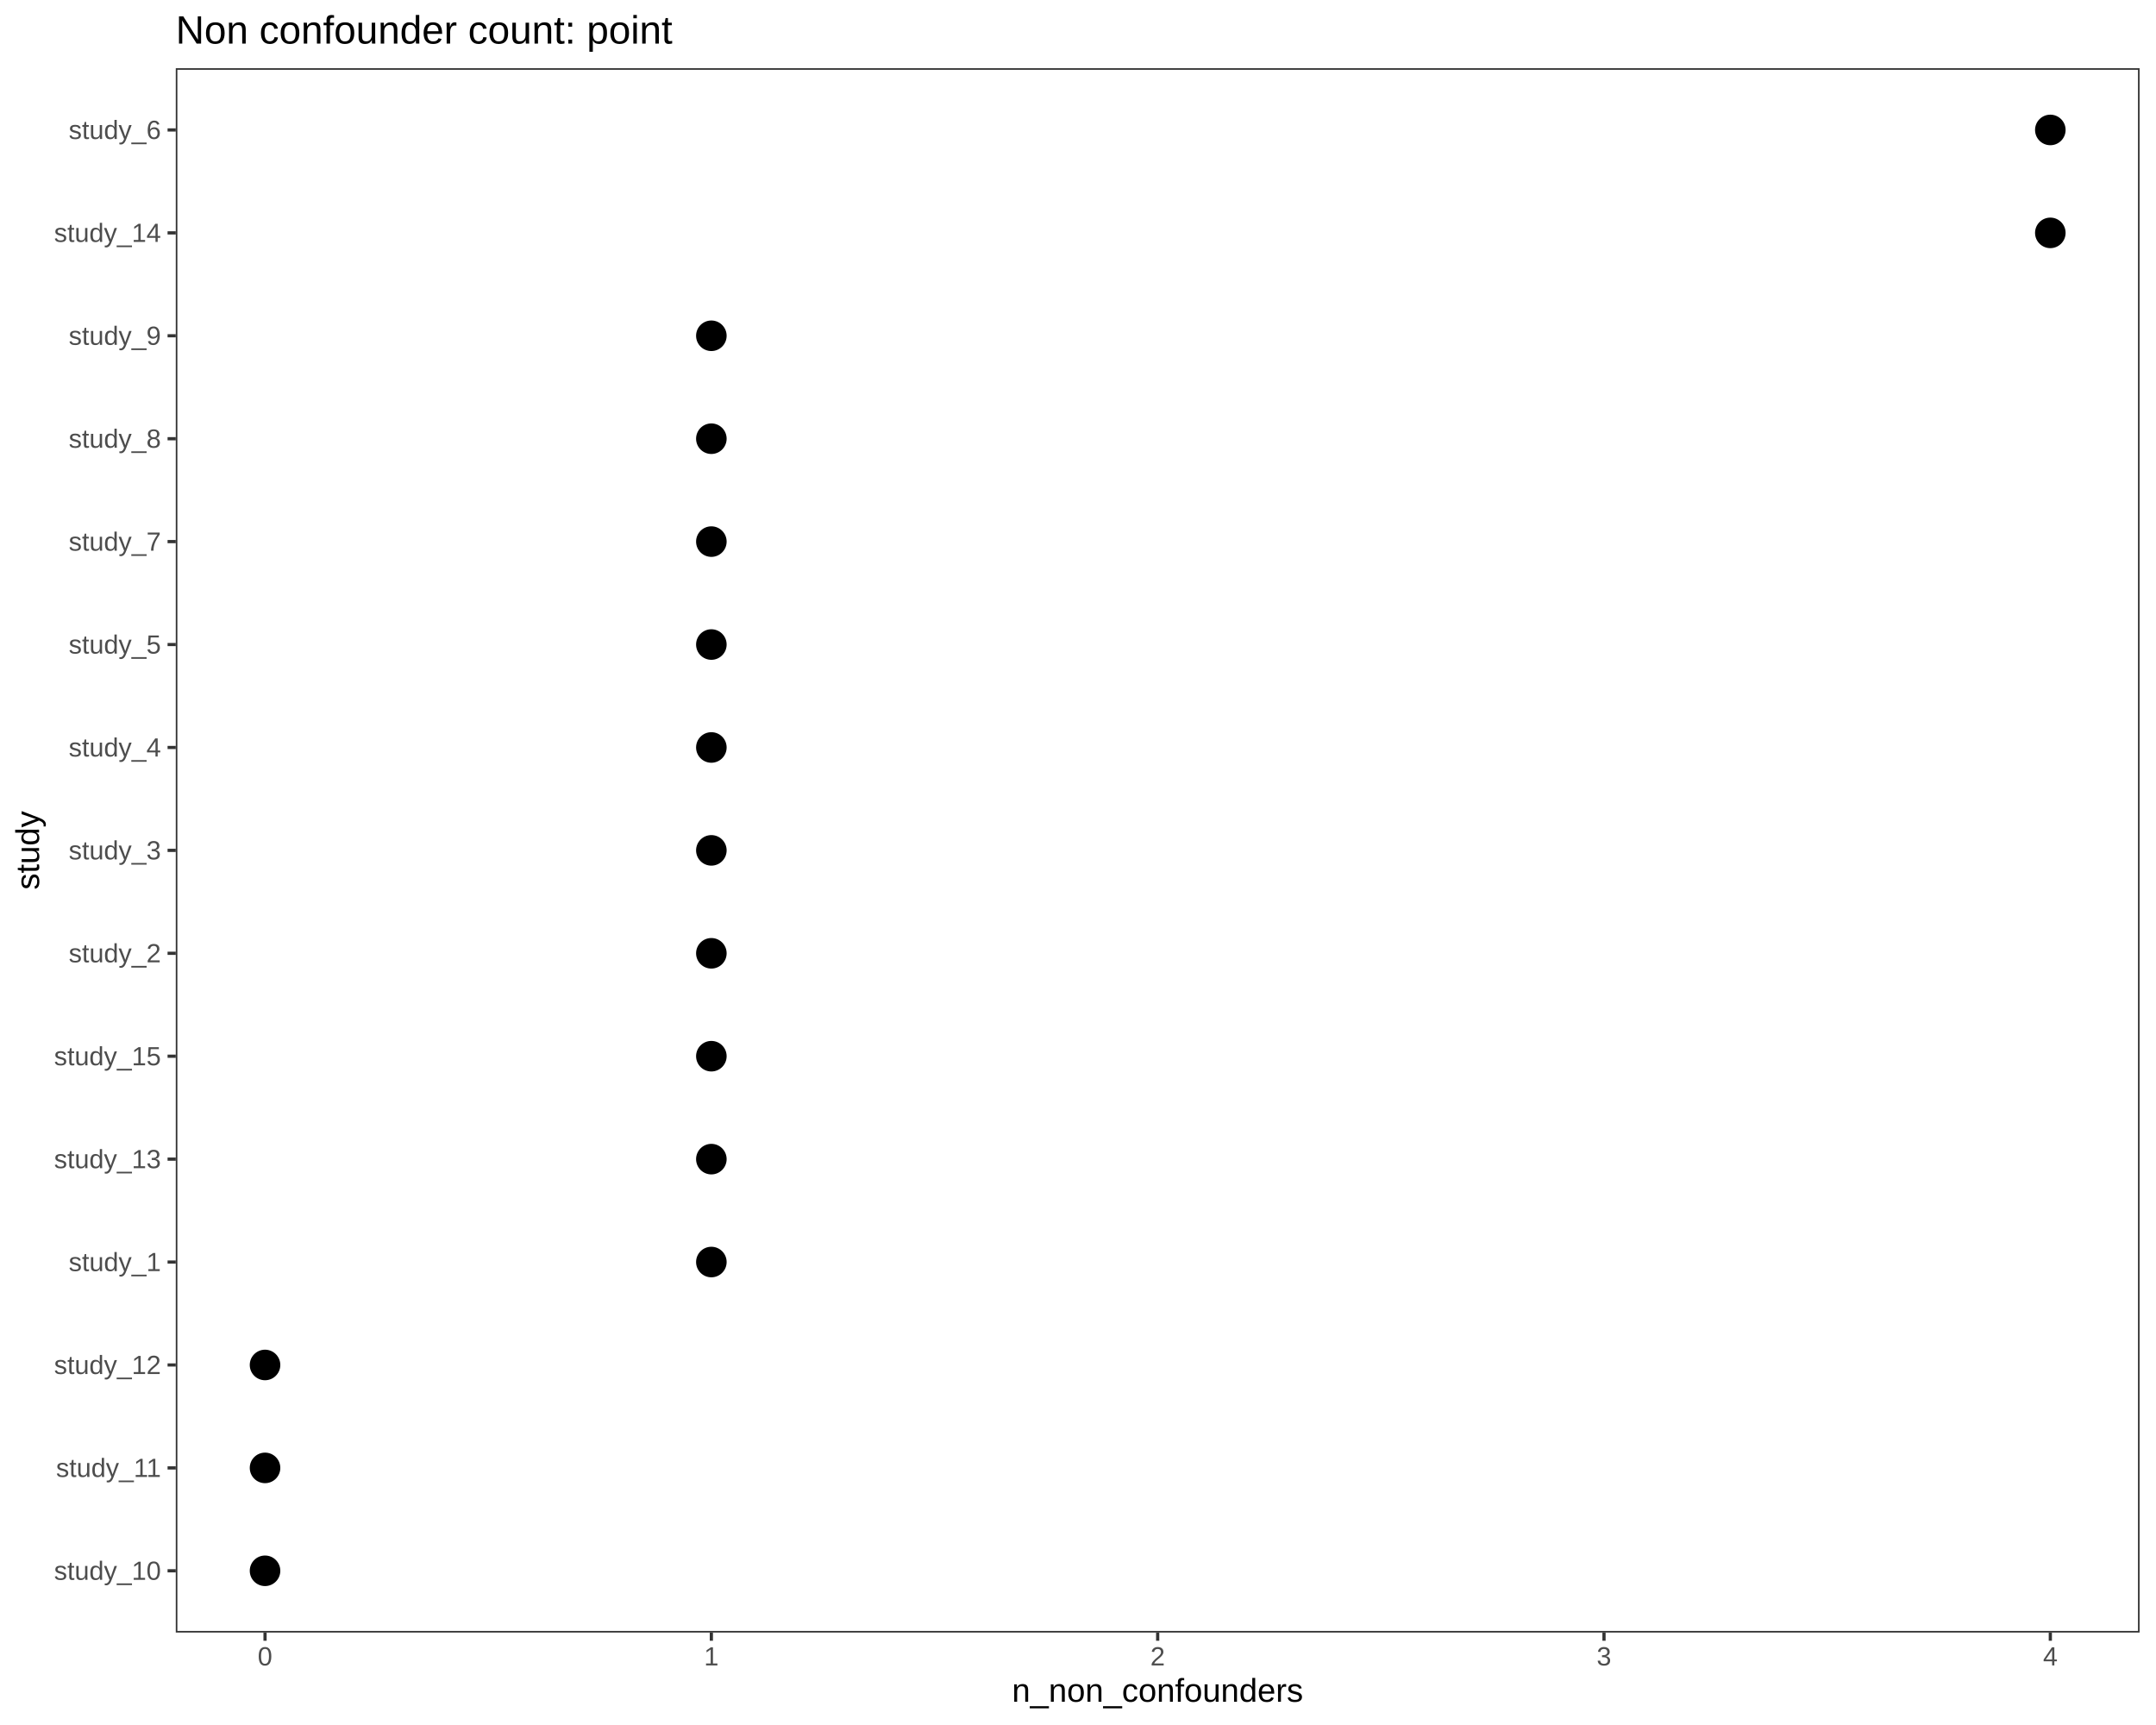
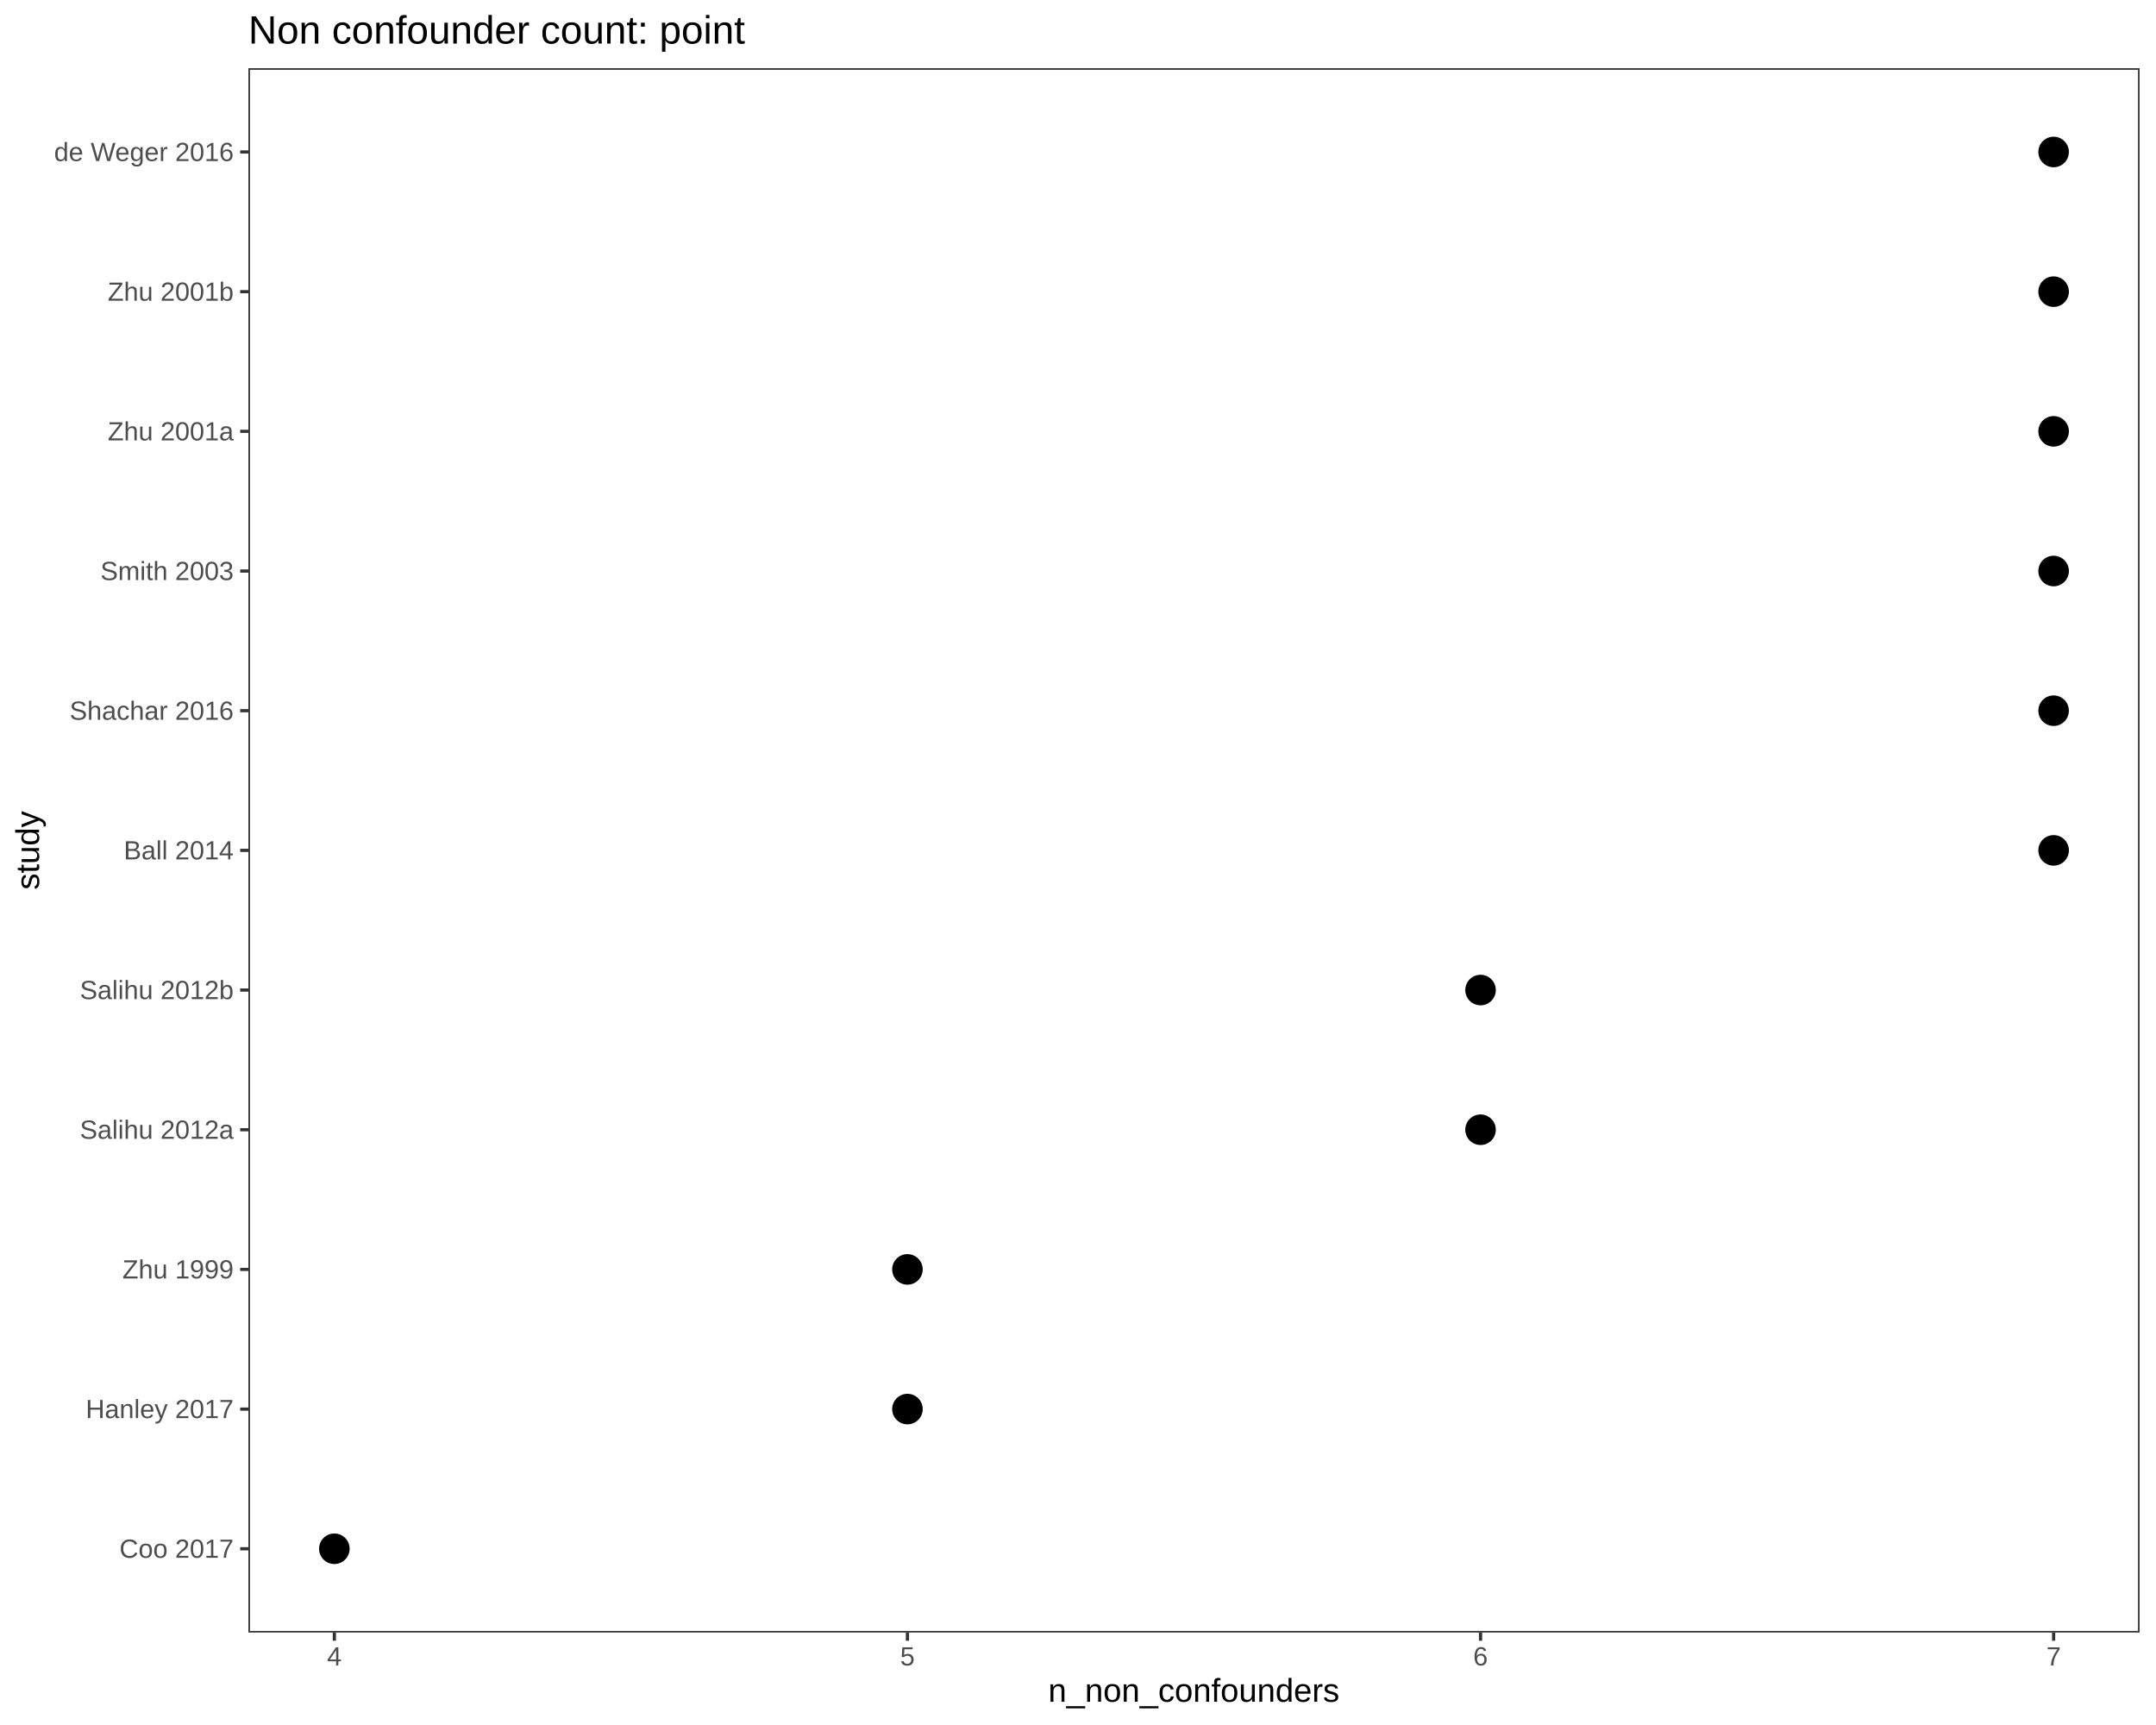
<svg xmlns="http://www.w3.org/2000/svg" viewBox="0 0 720.00 576.00">
  <defs>
    <style type="text/css">
    line, polyline, polygon, path, rect, circle {
      fill: none;
      stroke: #000000;
      stroke-linecap: round;
      stroke-linejoin: round;
      stroke-miterlimit: 10.00;
    }
  </style>
  </defs>
  <rect width="100%" height="100%" style="stroke: none; fill: #FFFFFF;" />
  <rect x="0.00" y="0.00" width="720.00" height="576.00" style="stroke-width: 1.07; stroke: #FFFFFF; fill: #FFFFFF;" />
  <defs>
-     <clipPath id="cpNTguNzB8NzE0LjUyfDU0NS4xM3wyMi43Nw==">
-       <rect x="58.70" y="22.77" width="655.82" height="522.36" />
+     <clipPath id="cpODIuOTV8NzE0LjUyfDU0NS4xM3wyMi43Nw==">
+       <rect x="82.95" y="22.77" width="631.57" height="522.36" />
    </clipPath>
  </defs>
-   <rect x="58.70" y="22.77" width="655.82" height="522.36" style="stroke-width: 1.07; stroke: none; fill: #FFFFFF;" clip-path="url(#cpNTguNzB8NzE0LjUyfDU0NS4xM3wyMi43Nw==)" />
-   <circle cx="88.51" cy="524.51" r="3.56pt" style="stroke-width: 0.71; fill: #000000;" clip-path="url(#cpNTguNzB8NzE0LjUyfDU0NS4xM3wyMi43Nw==)" />
-   <circle cx="88.51" cy="490.15" r="3.56pt" style="stroke-width: 0.71; fill: #000000;" clip-path="url(#cpNTguNzB8NzE0LjUyfDU0NS4xM3wyMi43Nw==)" />
-   <circle cx="88.51" cy="455.78" r="3.56pt" style="stroke-width: 0.71; fill: #000000;" clip-path="url(#cpNTguNzB8NzE0LjUyfDU0NS4xM3wyMi43Nw==)" />
-   <circle cx="237.56" cy="421.41" r="3.56pt" style="stroke-width: 0.71; fill: #000000;" clip-path="url(#cpNTguNzB8NzE0LjUyfDU0NS4xM3wyMi43Nw==)" />
-   <circle cx="237.56" cy="387.05" r="3.56pt" style="stroke-width: 0.71; fill: #000000;" clip-path="url(#cpNTguNzB8NzE0LjUyfDU0NS4xM3wyMi43Nw==)" />
-   <circle cx="237.56" cy="352.68" r="3.56pt" style="stroke-width: 0.71; fill: #000000;" clip-path="url(#cpNTguNzB8NzE0LjUyfDU0NS4xM3wyMi43Nw==)" />
-   <circle cx="237.56" cy="318.32" r="3.56pt" style="stroke-width: 0.71; fill: #000000;" clip-path="url(#cpNTguNzB8NzE0LjUyfDU0NS4xM3wyMi43Nw==)" />
-   <circle cx="237.56" cy="283.95" r="3.56pt" style="stroke-width: 0.71; fill: #000000;" clip-path="url(#cpNTguNzB8NzE0LjUyfDU0NS4xM3wyMi43Nw==)" />
-   <circle cx="237.56" cy="249.59" r="3.56pt" style="stroke-width: 0.71; fill: #000000;" clip-path="url(#cpNTguNzB8NzE0LjUyfDU0NS4xM3wyMi43Nw==)" />
-   <circle cx="237.56" cy="215.22" r="3.56pt" style="stroke-width: 0.71; fill: #000000;" clip-path="url(#cpNTguNzB8NzE0LjUyfDU0NS4xM3wyMi43Nw==)" />
-   <circle cx="237.56" cy="180.85" r="3.56pt" style="stroke-width: 0.71; fill: #000000;" clip-path="url(#cpNTguNzB8NzE0LjUyfDU0NS4xM3wyMi43Nw==)" />
-   <circle cx="237.56" cy="146.49" r="3.56pt" style="stroke-width: 0.71; fill: #000000;" clip-path="url(#cpNTguNzB8NzE0LjUyfDU0NS4xM3wyMi43Nw==)" />
-   <circle cx="237.56" cy="112.12" r="3.56pt" style="stroke-width: 0.71; fill: #000000;" clip-path="url(#cpNTguNzB8NzE0LjUyfDU0NS4xM3wyMi43Nw==)" />
-   <circle cx="684.71" cy="77.76" r="3.56pt" style="stroke-width: 0.71; fill: #000000;" clip-path="url(#cpNTguNzB8NzE0LjUyfDU0NS4xM3wyMi43Nw==)" />
-   <circle cx="684.71" cy="43.39" r="3.56pt" style="stroke-width: 0.71; fill: #000000;" clip-path="url(#cpNTguNzB8NzE0LjUyfDU0NS4xM3wyMi43Nw==)" />
-   <rect x="58.70" y="22.77" width="655.82" height="522.36" style="stroke-width: 1.07; stroke: #333333;" clip-path="url(#cpNTguNzB8NzE0LjUyfDU0NS4xM3wyMi43Nw==)" />
+   <rect x="82.95" y="22.77" width="631.57" height="522.36" style="stroke-width: 1.07; stroke: none; fill: #FFFFFF;" clip-path="url(#cpODIuOTV8NzE0LjUyfDU0NS4xM3wyMi43Nw==)" />
+   <circle cx="111.66" cy="517.15" r="3.56pt" style="stroke-width: 0.71; fill: #000000;" clip-path="url(#cpODIuOTV8NzE0LjUyfDU0NS4xM3wyMi43Nw==)" />
+   <circle cx="303.04" cy="470.51" r="3.56pt" style="stroke-width: 0.71; fill: #000000;" clip-path="url(#cpODIuOTV8NzE0LjUyfDU0NS4xM3wyMi43Nw==)" />
+   <circle cx="303.04" cy="423.87" r="3.56pt" style="stroke-width: 0.71; fill: #000000;" clip-path="url(#cpODIuOTV8NzE0LjUyfDU0NS4xM3wyMi43Nw==)" />
+   <circle cx="494.43" cy="377.23" r="3.56pt" style="stroke-width: 0.71; fill: #000000;" clip-path="url(#cpODIuOTV8NzE0LjUyfDU0NS4xM3wyMi43Nw==)" />
+   <circle cx="494.43" cy="330.59" r="3.56pt" style="stroke-width: 0.71; fill: #000000;" clip-path="url(#cpODIuOTV8NzE0LjUyfDU0NS4xM3wyMi43Nw==)" />
+   <circle cx="685.81" cy="283.95" r="3.56pt" style="stroke-width: 0.71; fill: #000000;" clip-path="url(#cpODIuOTV8NzE0LjUyfDU0NS4xM3wyMi43Nw==)" />
+   <circle cx="685.81" cy="237.31" r="3.56pt" style="stroke-width: 0.71; fill: #000000;" clip-path="url(#cpODIuOTV8NzE0LjUyfDU0NS4xM3wyMi43Nw==)" />
+   <circle cx="685.81" cy="190.67" r="3.56pt" style="stroke-width: 0.71; fill: #000000;" clip-path="url(#cpODIuOTV8NzE0LjUyfDU0NS4xM3wyMi43Nw==)" />
+   <circle cx="685.81" cy="144.03" r="3.56pt" style="stroke-width: 0.71; fill: #000000;" clip-path="url(#cpODIuOTV8NzE0LjUyfDU0NS4xM3wyMi43Nw==)" />
+   <circle cx="685.81" cy="97.39" r="3.56pt" style="stroke-width: 0.71; fill: #000000;" clip-path="url(#cpODIuOTV8NzE0LjUyfDU0NS4xM3wyMi43Nw==)" />
+   <circle cx="685.81" cy="50.75" r="3.56pt" style="stroke-width: 0.71; fill: #000000;" clip-path="url(#cpODIuOTV8NzE0LjUyfDU0NS4xM3wyMi43Nw==)" />
+   <rect x="82.95" y="22.77" width="631.57" height="522.36" style="stroke-width: 1.07; stroke: #333333;" clip-path="url(#cpODIuOTV8NzE0LjUyfDU0NS4xM3wyMi43Nw==)" />
  <defs>
    <clipPath id="cpMC4wMHw3MjAuMDB8NTc2LjAwfDAuMDA=">
      <rect x="0.00" y="0.00" width="720.00" height="576.00" />
    </clipPath>
  </defs>
  <g clip-path="url(#cpMC4wMHw3MjAuMDB8NTc2LjAwfDAuMDA=)">
-     <text x="18.06" y="527.53" style="font-size: 8.80px; fill: #4D4D4D; font-family: Liberation Sans;" textLength="35.70px" lengthAdjust="spacingAndGlyphs">study_10</text>
+     <text x="39.88" y="520.17" style="font-size: 8.80px; fill: #4D4D4D; font-family: Liberation Sans;" textLength="38.14px" lengthAdjust="spacingAndGlyphs">Coo 2017</text>
  </g>
  <g clip-path="url(#cpMC4wMHw3MjAuMDB8NTc2LjAwfDAuMDA=)">
-     <text x="18.72" y="493.17" style="font-size: 8.80px; fill: #4D4D4D; font-family: Liberation Sans;" textLength="35.05px" lengthAdjust="spacingAndGlyphs">study_11</text>
+     <text x="28.63" y="473.53" style="font-size: 8.80px; fill: #4D4D4D; font-family: Liberation Sans;" textLength="49.39px" lengthAdjust="spacingAndGlyphs">Hanley 2017</text>
  </g>
  <g clip-path="url(#cpMC4wMHw3MjAuMDB8NTc2LjAwfDAuMDA=)">
-     <text x="18.06" y="458.80" style="font-size: 8.80px; fill: #4D4D4D; font-family: Liberation Sans;" textLength="35.70px" lengthAdjust="spacingAndGlyphs">study_12</text>
+     <text x="40.86" y="426.89" style="font-size: 8.80px; fill: #4D4D4D; font-family: Liberation Sans;" textLength="37.16px" lengthAdjust="spacingAndGlyphs">Zhu 1999</text>
  </g>
  <g clip-path="url(#cpMC4wMHw3MjAuMDB8NTc2LjAwfDAuMDA=)">
-     <text x="22.95" y="424.44" style="font-size: 8.80px; fill: #4D4D4D; font-family: Liberation Sans;" textLength="30.81px" lengthAdjust="spacingAndGlyphs">study_1</text>
+     <text x="26.67" y="380.25" style="font-size: 8.80px; fill: #4D4D4D; font-family: Liberation Sans;" textLength="51.34px" lengthAdjust="spacingAndGlyphs">Salihu 2012a</text>
  </g>
  <g clip-path="url(#cpMC4wMHw3MjAuMDB8NTc2LjAwfDAuMDA=)">
-     <text x="18.06" y="390.07" style="font-size: 8.80px; fill: #4D4D4D; font-family: Liberation Sans;" textLength="35.70px" lengthAdjust="spacingAndGlyphs">study_13</text>
+     <text x="26.67" y="333.61" style="font-size: 8.80px; fill: #4D4D4D; font-family: Liberation Sans;" textLength="51.34px" lengthAdjust="spacingAndGlyphs">Salihu 2012b</text>
  </g>
  <g clip-path="url(#cpMC4wMHw3MjAuMDB8NTc2LjAwfDAuMDA=)">
-     <text x="18.06" y="355.71" style="font-size: 8.80px; fill: #4D4D4D; font-family: Liberation Sans;" textLength="35.70px" lengthAdjust="spacingAndGlyphs">study_15</text>
+     <text x="41.34" y="286.97" style="font-size: 8.80px; fill: #4D4D4D; font-family: Liberation Sans;" textLength="36.67px" lengthAdjust="spacingAndGlyphs">Ball 2014</text>
  </g>
  <g clip-path="url(#cpMC4wMHw3MjAuMDB8NTc2LjAwfDAuMDA=)">
-     <text x="22.95" y="321.34" style="font-size: 8.80px; fill: #4D4D4D; font-family: Liberation Sans;" textLength="30.81px" lengthAdjust="spacingAndGlyphs">study_2</text>
+     <text x="23.25" y="240.34" style="font-size: 8.80px; fill: #4D4D4D; font-family: Liberation Sans;" textLength="54.77px" lengthAdjust="spacingAndGlyphs">Shachar 2016</text>
  </g>
  <g clip-path="url(#cpMC4wMHw3MjAuMDB8NTc2LjAwfDAuMDA=)">
-     <text x="22.95" y="286.97" style="font-size: 8.80px; fill: #4D4D4D; font-family: Liberation Sans;" textLength="30.81px" lengthAdjust="spacingAndGlyphs">study_3</text>
+     <text x="33.53" y="193.70" style="font-size: 8.80px; fill: #4D4D4D; font-family: Liberation Sans;" textLength="44.48px" lengthAdjust="spacingAndGlyphs">Smith 2003</text>
  </g>
  <g clip-path="url(#cpMC4wMHw3MjAuMDB8NTc2LjAwfDAuMDA=)">
-     <text x="22.95" y="252.61" style="font-size: 8.80px; fill: #4D4D4D; font-family: Liberation Sans;" textLength="30.81px" lengthAdjust="spacingAndGlyphs">study_4</text>
+     <text x="35.97" y="147.06" style="font-size: 8.80px; fill: #4D4D4D; font-family: Liberation Sans;" textLength="42.05px" lengthAdjust="spacingAndGlyphs">Zhu 2001a</text>
  </g>
  <g clip-path="url(#cpMC4wMHw3MjAuMDB8NTc2LjAwfDAuMDA=)">
-     <text x="22.95" y="218.24" style="font-size: 8.80px; fill: #4D4D4D; font-family: Liberation Sans;" textLength="30.81px" lengthAdjust="spacingAndGlyphs">study_5</text>
+     <text x="35.97" y="100.42" style="font-size: 8.80px; fill: #4D4D4D; font-family: Liberation Sans;" textLength="42.05px" lengthAdjust="spacingAndGlyphs">Zhu 2001b</text>
  </g>
  <g clip-path="url(#cpMC4wMHw3MjAuMDB8NTc2LjAwfDAuMDA=)">
-     <text x="22.95" y="183.88" style="font-size: 8.80px; fill: #4D4D4D; font-family: Liberation Sans;" textLength="30.81px" lengthAdjust="spacingAndGlyphs">study_7</text>
+     <text x="18.06" y="53.78" style="font-size: 8.80px; fill: #4D4D4D; font-family: Liberation Sans;" textLength="59.95px" lengthAdjust="spacingAndGlyphs">de Weger 2016</text>
+   </g>
+   <polyline points="80.21,517.15 82.95,517.15 " style="stroke-width: 1.07; stroke: #333333; stroke-linecap: butt;" clip-path="url(#cpMC4wMHw3MjAuMDB8NTc2LjAwfDAuMDA=)" />
+   <polyline points="80.21,470.51 82.95,470.51 " style="stroke-width: 1.07; stroke: #333333; stroke-linecap: butt;" clip-path="url(#cpMC4wMHw3MjAuMDB8NTc2LjAwfDAuMDA=)" />
+   <polyline points="80.21,423.87 82.95,423.87 " style="stroke-width: 1.07; stroke: #333333; stroke-linecap: butt;" clip-path="url(#cpMC4wMHw3MjAuMDB8NTc2LjAwfDAuMDA=)" />
+   <polyline points="80.21,377.23 82.95,377.23 " style="stroke-width: 1.07; stroke: #333333; stroke-linecap: butt;" clip-path="url(#cpMC4wMHw3MjAuMDB8NTc2LjAwfDAuMDA=)" />
+   <polyline points="80.21,330.59 82.95,330.59 " style="stroke-width: 1.07; stroke: #333333; stroke-linecap: butt;" clip-path="url(#cpMC4wMHw3MjAuMDB8NTc2LjAwfDAuMDA=)" />
+   <polyline points="80.21,283.95 82.95,283.95 " style="stroke-width: 1.07; stroke: #333333; stroke-linecap: butt;" clip-path="url(#cpMC4wMHw3MjAuMDB8NTc2LjAwfDAuMDA=)" />
+   <polyline points="80.21,237.31 82.95,237.31 " style="stroke-width: 1.07; stroke: #333333; stroke-linecap: butt;" clip-path="url(#cpMC4wMHw3MjAuMDB8NTc2LjAwfDAuMDA=)" />
+   <polyline points="80.21,190.67 82.95,190.67 " style="stroke-width: 1.07; stroke: #333333; stroke-linecap: butt;" clip-path="url(#cpMC4wMHw3MjAuMDB8NTc2LjAwfDAuMDA=)" />
+   <polyline points="80.21,144.03 82.95,144.03 " style="stroke-width: 1.07; stroke: #333333; stroke-linecap: butt;" clip-path="url(#cpMC4wMHw3MjAuMDB8NTc2LjAwfDAuMDA=)" />
+   <polyline points="80.21,97.39 82.95,97.39 " style="stroke-width: 1.07; stroke: #333333; stroke-linecap: butt;" clip-path="url(#cpMC4wMHw3MjAuMDB8NTc2LjAwfDAuMDA=)" />
+   <polyline points="80.21,50.75 82.95,50.75 " style="stroke-width: 1.07; stroke: #333333; stroke-linecap: butt;" clip-path="url(#cpMC4wMHw3MjAuMDB8NTc2LjAwfDAuMDA=)" />
+   <polyline points="111.66,547.87 111.66,545.13 " style="stroke-width: 1.07; stroke: #333333; stroke-linecap: butt;" clip-path="url(#cpMC4wMHw3MjAuMDB8NTc2LjAwfDAuMDA=)" />
+   <polyline points="303.04,547.87 303.04,545.13 " style="stroke-width: 1.07; stroke: #333333; stroke-linecap: butt;" clip-path="url(#cpMC4wMHw3MjAuMDB8NTc2LjAwfDAuMDA=)" />
+   <polyline points="494.43,547.87 494.43,545.13 " style="stroke-width: 1.07; stroke: #333333; stroke-linecap: butt;" clip-path="url(#cpMC4wMHw3MjAuMDB8NTc2LjAwfDAuMDA=)" />
+   <polyline points="685.81,547.87 685.81,545.13 " style="stroke-width: 1.07; stroke: #333333; stroke-linecap: butt;" clip-path="url(#cpMC4wMHw3MjAuMDB8NTc2LjAwfDAuMDA=)" />
+   <g clip-path="url(#cpMC4wMHw3MjAuMDB8NTc2LjAwfDAuMDA=)">
+     <text x="109.21" y="556.11" style="font-size: 8.80px; fill: #4D4D4D; font-family: Liberation Sans;" textLength="4.89px" lengthAdjust="spacingAndGlyphs">4</text>
  </g>
  <g clip-path="url(#cpMC4wMHw3MjAuMDB8NTc2LjAwfDAuMDA=)">
-     <text x="22.95" y="149.51" style="font-size: 8.80px; fill: #4D4D4D; font-family: Liberation Sans;" textLength="30.81px" lengthAdjust="spacingAndGlyphs">study_8</text>
+     <text x="300.60" y="556.11" style="font-size: 8.80px; fill: #4D4D4D; font-family: Liberation Sans;" textLength="4.89px" lengthAdjust="spacingAndGlyphs">5</text>
  </g>
  <g clip-path="url(#cpMC4wMHw3MjAuMDB8NTc2LjAwfDAuMDA=)">
-     <text x="22.95" y="115.15" style="font-size: 8.80px; fill: #4D4D4D; font-family: Liberation Sans;" textLength="30.81px" lengthAdjust="spacingAndGlyphs">study_9</text>
+     <text x="491.98" y="556.11" style="font-size: 8.80px; fill: #4D4D4D; font-family: Liberation Sans;" textLength="4.89px" lengthAdjust="spacingAndGlyphs">6</text>
  </g>
  <g clip-path="url(#cpMC4wMHw3MjAuMDB8NTc2LjAwfDAuMDA=)">
-     <text x="18.06" y="80.78" style="font-size: 8.80px; fill: #4D4D4D; font-family: Liberation Sans;" textLength="35.70px" lengthAdjust="spacingAndGlyphs">study_14</text>
+     <text x="683.37" y="556.11" style="font-size: 8.80px; fill: #4D4D4D; font-family: Liberation Sans;" textLength="4.89px" lengthAdjust="spacingAndGlyphs">7</text>
  </g>
  <g clip-path="url(#cpMC4wMHw3MjAuMDB8NTc2LjAwfDAuMDA=)">
-     <text x="22.95" y="46.41" style="font-size: 8.80px; fill: #4D4D4D; font-family: Liberation Sans;" textLength="30.81px" lengthAdjust="spacingAndGlyphs">study_6</text>
-   </g>
-   <polyline points="55.96,524.51 58.70,524.51 " style="stroke-width: 1.07; stroke: #333333; stroke-linecap: butt;" clip-path="url(#cpMC4wMHw3MjAuMDB8NTc2LjAwfDAuMDA=)" />
-   <polyline points="55.96,490.15 58.70,490.15 " style="stroke-width: 1.07; stroke: #333333; stroke-linecap: butt;" clip-path="url(#cpMC4wMHw3MjAuMDB8NTc2LjAwfDAuMDA=)" />
-   <polyline points="55.96,455.78 58.70,455.78 " style="stroke-width: 1.07; stroke: #333333; stroke-linecap: butt;" clip-path="url(#cpMC4wMHw3MjAuMDB8NTc2LjAwfDAuMDA=)" />
-   <polyline points="55.96,421.41 58.70,421.41 " style="stroke-width: 1.07; stroke: #333333; stroke-linecap: butt;" clip-path="url(#cpMC4wMHw3MjAuMDB8NTc2LjAwfDAuMDA=)" />
-   <polyline points="55.96,387.05 58.70,387.05 " style="stroke-width: 1.07; stroke: #333333; stroke-linecap: butt;" clip-path="url(#cpMC4wMHw3MjAuMDB8NTc2LjAwfDAuMDA=)" />
-   <polyline points="55.96,352.68 58.70,352.68 " style="stroke-width: 1.07; stroke: #333333; stroke-linecap: butt;" clip-path="url(#cpMC4wMHw3MjAuMDB8NTc2LjAwfDAuMDA=)" />
-   <polyline points="55.96,318.32 58.70,318.32 " style="stroke-width: 1.07; stroke: #333333; stroke-linecap: butt;" clip-path="url(#cpMC4wMHw3MjAuMDB8NTc2LjAwfDAuMDA=)" />
-   <polyline points="55.96,283.95 58.70,283.95 " style="stroke-width: 1.07; stroke: #333333; stroke-linecap: butt;" clip-path="url(#cpMC4wMHw3MjAuMDB8NTc2LjAwfDAuMDA=)" />
-   <polyline points="55.96,249.59 58.70,249.59 " style="stroke-width: 1.07; stroke: #333333; stroke-linecap: butt;" clip-path="url(#cpMC4wMHw3MjAuMDB8NTc2LjAwfDAuMDA=)" />
-   <polyline points="55.96,215.22 58.70,215.22 " style="stroke-width: 1.07; stroke: #333333; stroke-linecap: butt;" clip-path="url(#cpMC4wMHw3MjAuMDB8NTc2LjAwfDAuMDA=)" />
-   <polyline points="55.96,180.85 58.70,180.85 " style="stroke-width: 1.07; stroke: #333333; stroke-linecap: butt;" clip-path="url(#cpMC4wMHw3MjAuMDB8NTc2LjAwfDAuMDA=)" />
-   <polyline points="55.96,146.49 58.70,146.49 " style="stroke-width: 1.07; stroke: #333333; stroke-linecap: butt;" clip-path="url(#cpMC4wMHw3MjAuMDB8NTc2LjAwfDAuMDA=)" />
-   <polyline points="55.96,112.12 58.70,112.12 " style="stroke-width: 1.07; stroke: #333333; stroke-linecap: butt;" clip-path="url(#cpMC4wMHw3MjAuMDB8NTc2LjAwfDAuMDA=)" />
-   <polyline points="55.96,77.76 58.70,77.76 " style="stroke-width: 1.07; stroke: #333333; stroke-linecap: butt;" clip-path="url(#cpMC4wMHw3MjAuMDB8NTc2LjAwfDAuMDA=)" />
-   <polyline points="55.96,43.39 58.70,43.39 " style="stroke-width: 1.07; stroke: #333333; stroke-linecap: butt;" clip-path="url(#cpMC4wMHw3MjAuMDB8NTc2LjAwfDAuMDA=)" />
-   <polyline points="88.51,547.87 88.51,545.13 " style="stroke-width: 1.07; stroke: #333333; stroke-linecap: butt;" clip-path="url(#cpMC4wMHw3MjAuMDB8NTc2LjAwfDAuMDA=)" />
-   <polyline points="237.56,547.87 237.56,545.13 " style="stroke-width: 1.07; stroke: #333333; stroke-linecap: butt;" clip-path="url(#cpMC4wMHw3MjAuMDB8NTc2LjAwfDAuMDA=)" />
-   <polyline points="386.61,547.87 386.61,545.13 " style="stroke-width: 1.07; stroke: #333333; stroke-linecap: butt;" clip-path="url(#cpMC4wMHw3MjAuMDB8NTc2LjAwfDAuMDA=)" />
-   <polyline points="535.66,547.87 535.66,545.13 " style="stroke-width: 1.07; stroke: #333333; stroke-linecap: butt;" clip-path="url(#cpMC4wMHw3MjAuMDB8NTc2LjAwfDAuMDA=)" />
-   <polyline points="684.71,547.87 684.71,545.13 " style="stroke-width: 1.07; stroke: #333333; stroke-linecap: butt;" clip-path="url(#cpMC4wMHw3MjAuMDB8NTc2LjAwfDAuMDA=)" />
-   <g clip-path="url(#cpMC4wMHw3MjAuMDB8NTc2LjAwfDAuMDA=)">
-     <text x="86.06" y="556.11" style="font-size: 8.80px; fill: #4D4D4D; font-family: Liberation Sans;" textLength="4.89px" lengthAdjust="spacingAndGlyphs">0</text>
-   </g>
-   <g clip-path="url(#cpMC4wMHw3MjAuMDB8NTc2LjAwfDAuMDA=)">
-     <text x="235.11" y="556.11" style="font-size: 8.80px; fill: #4D4D4D; font-family: Liberation Sans;" textLength="4.89px" lengthAdjust="spacingAndGlyphs">1</text>
-   </g>
-   <g clip-path="url(#cpMC4wMHw3MjAuMDB8NTc2LjAwfDAuMDA=)">
-     <text x="384.16" y="556.11" style="font-size: 8.80px; fill: #4D4D4D; font-family: Liberation Sans;" textLength="4.89px" lengthAdjust="spacingAndGlyphs">2</text>
-   </g>
-   <g clip-path="url(#cpMC4wMHw3MjAuMDB8NTc2LjAwfDAuMDA=)">
-     <text x="533.21" y="556.11" style="font-size: 8.80px; fill: #4D4D4D; font-family: Liberation Sans;" textLength="4.89px" lengthAdjust="spacingAndGlyphs">3</text>
-   </g>
-   <g clip-path="url(#cpMC4wMHw3MjAuMDB8NTc2LjAwfDAuMDA=)">
-     <text x="682.27" y="556.11" style="font-size: 8.80px; fill: #4D4D4D; font-family: Liberation Sans;" textLength="4.89px" lengthAdjust="spacingAndGlyphs">4</text>
-   </g>
-   <g clip-path="url(#cpMC4wMHw3MjAuMDB8NTc2LjAwfDAuMDA=)">
-     <text x="337.94" y="568.24" style="font-size: 11.00px; font-family: Liberation Sans;" textLength="97.34px" lengthAdjust="spacingAndGlyphs">n_non_confounders</text>
+     <text x="350.06" y="568.24" style="font-size: 11.00px; font-family: Liberation Sans;" textLength="97.34px" lengthAdjust="spacingAndGlyphs">n_non_confounders</text>
  </g>
  <g clip-path="url(#cpMC4wMHw3MjAuMDB8NTc2LjAwfDAuMDA=)">
    <text transform="translate(13.04,297.11) rotate(-90)" style="font-size: 11.00px; font-family: Liberation Sans;" textLength="26.31px" lengthAdjust="spacingAndGlyphs">study</text>
  </g>
  <g clip-path="url(#cpMC4wMHw3MjAuMDB8NTc2LjAwfDAuMDA=)">
-     <text x="58.70" y="14.56" style="font-size: 13.20px; font-family: Liberation Sans;" textLength="165.56px" lengthAdjust="spacingAndGlyphs">Non confounder count: point</text>
+     <text x="82.95" y="14.56" style="font-size: 13.20px; font-family: Liberation Sans;" textLength="165.56px" lengthAdjust="spacingAndGlyphs">Non confounder count: point</text>
  </g>
</svg>
